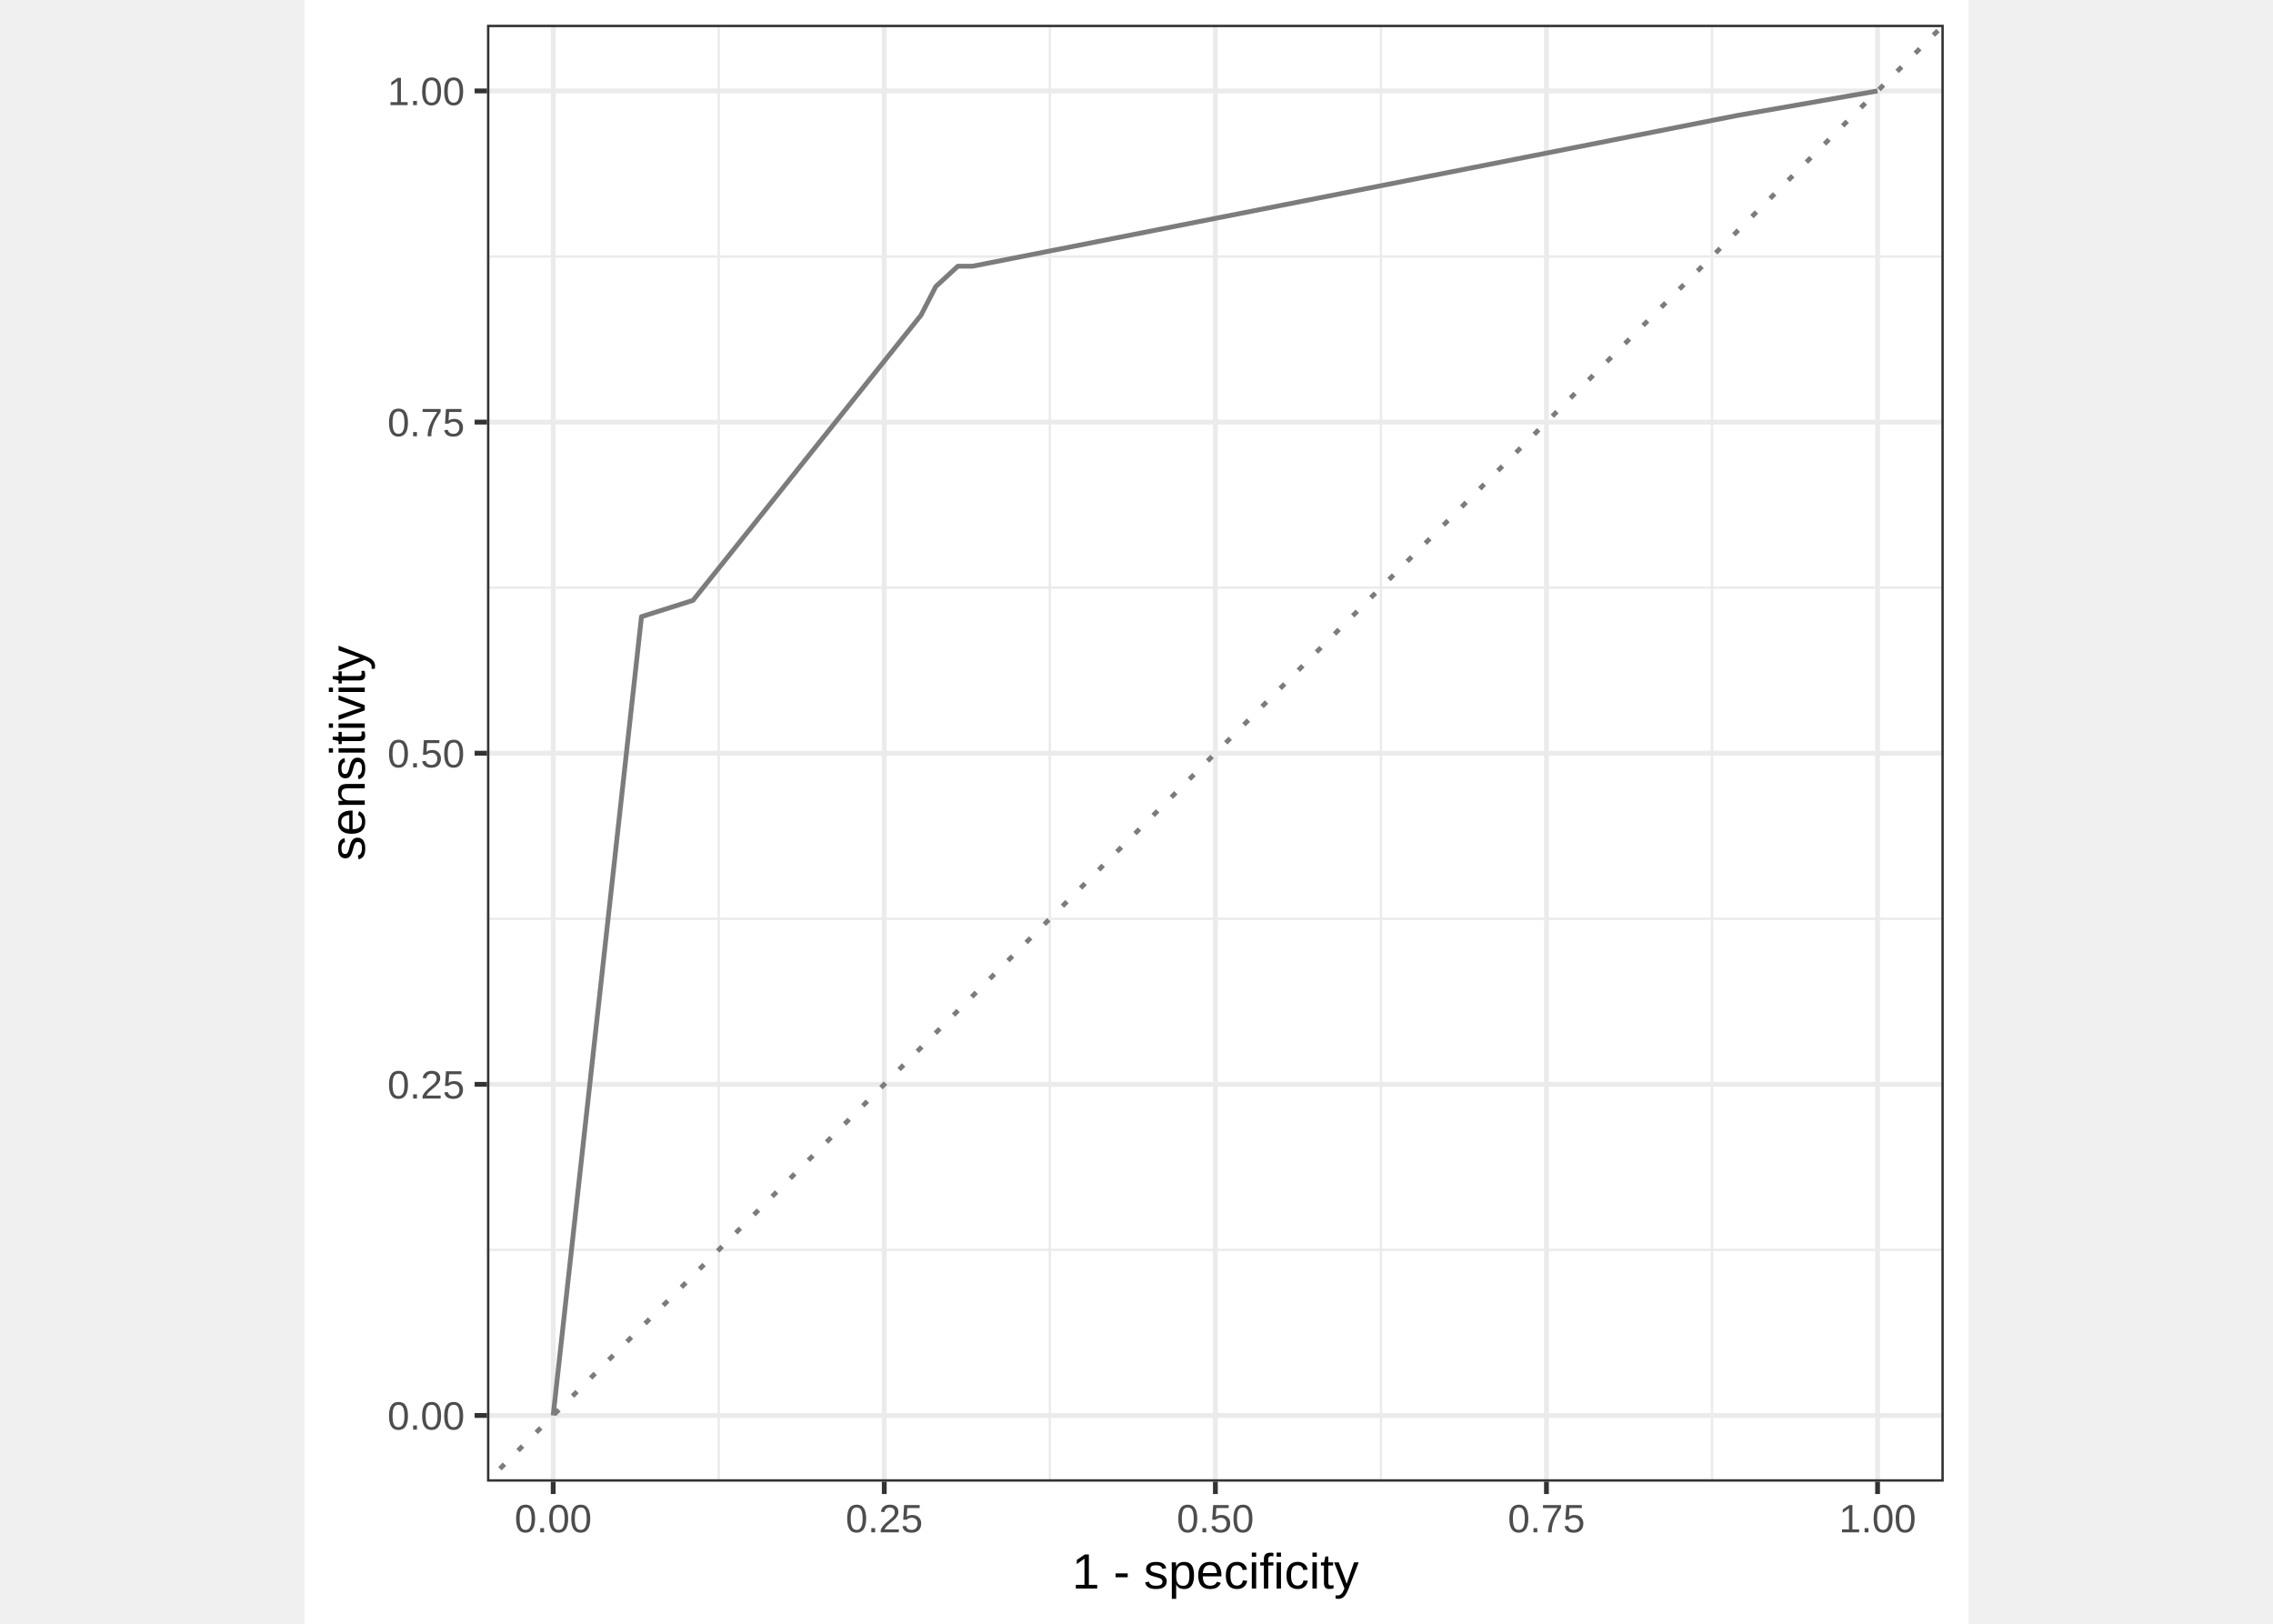
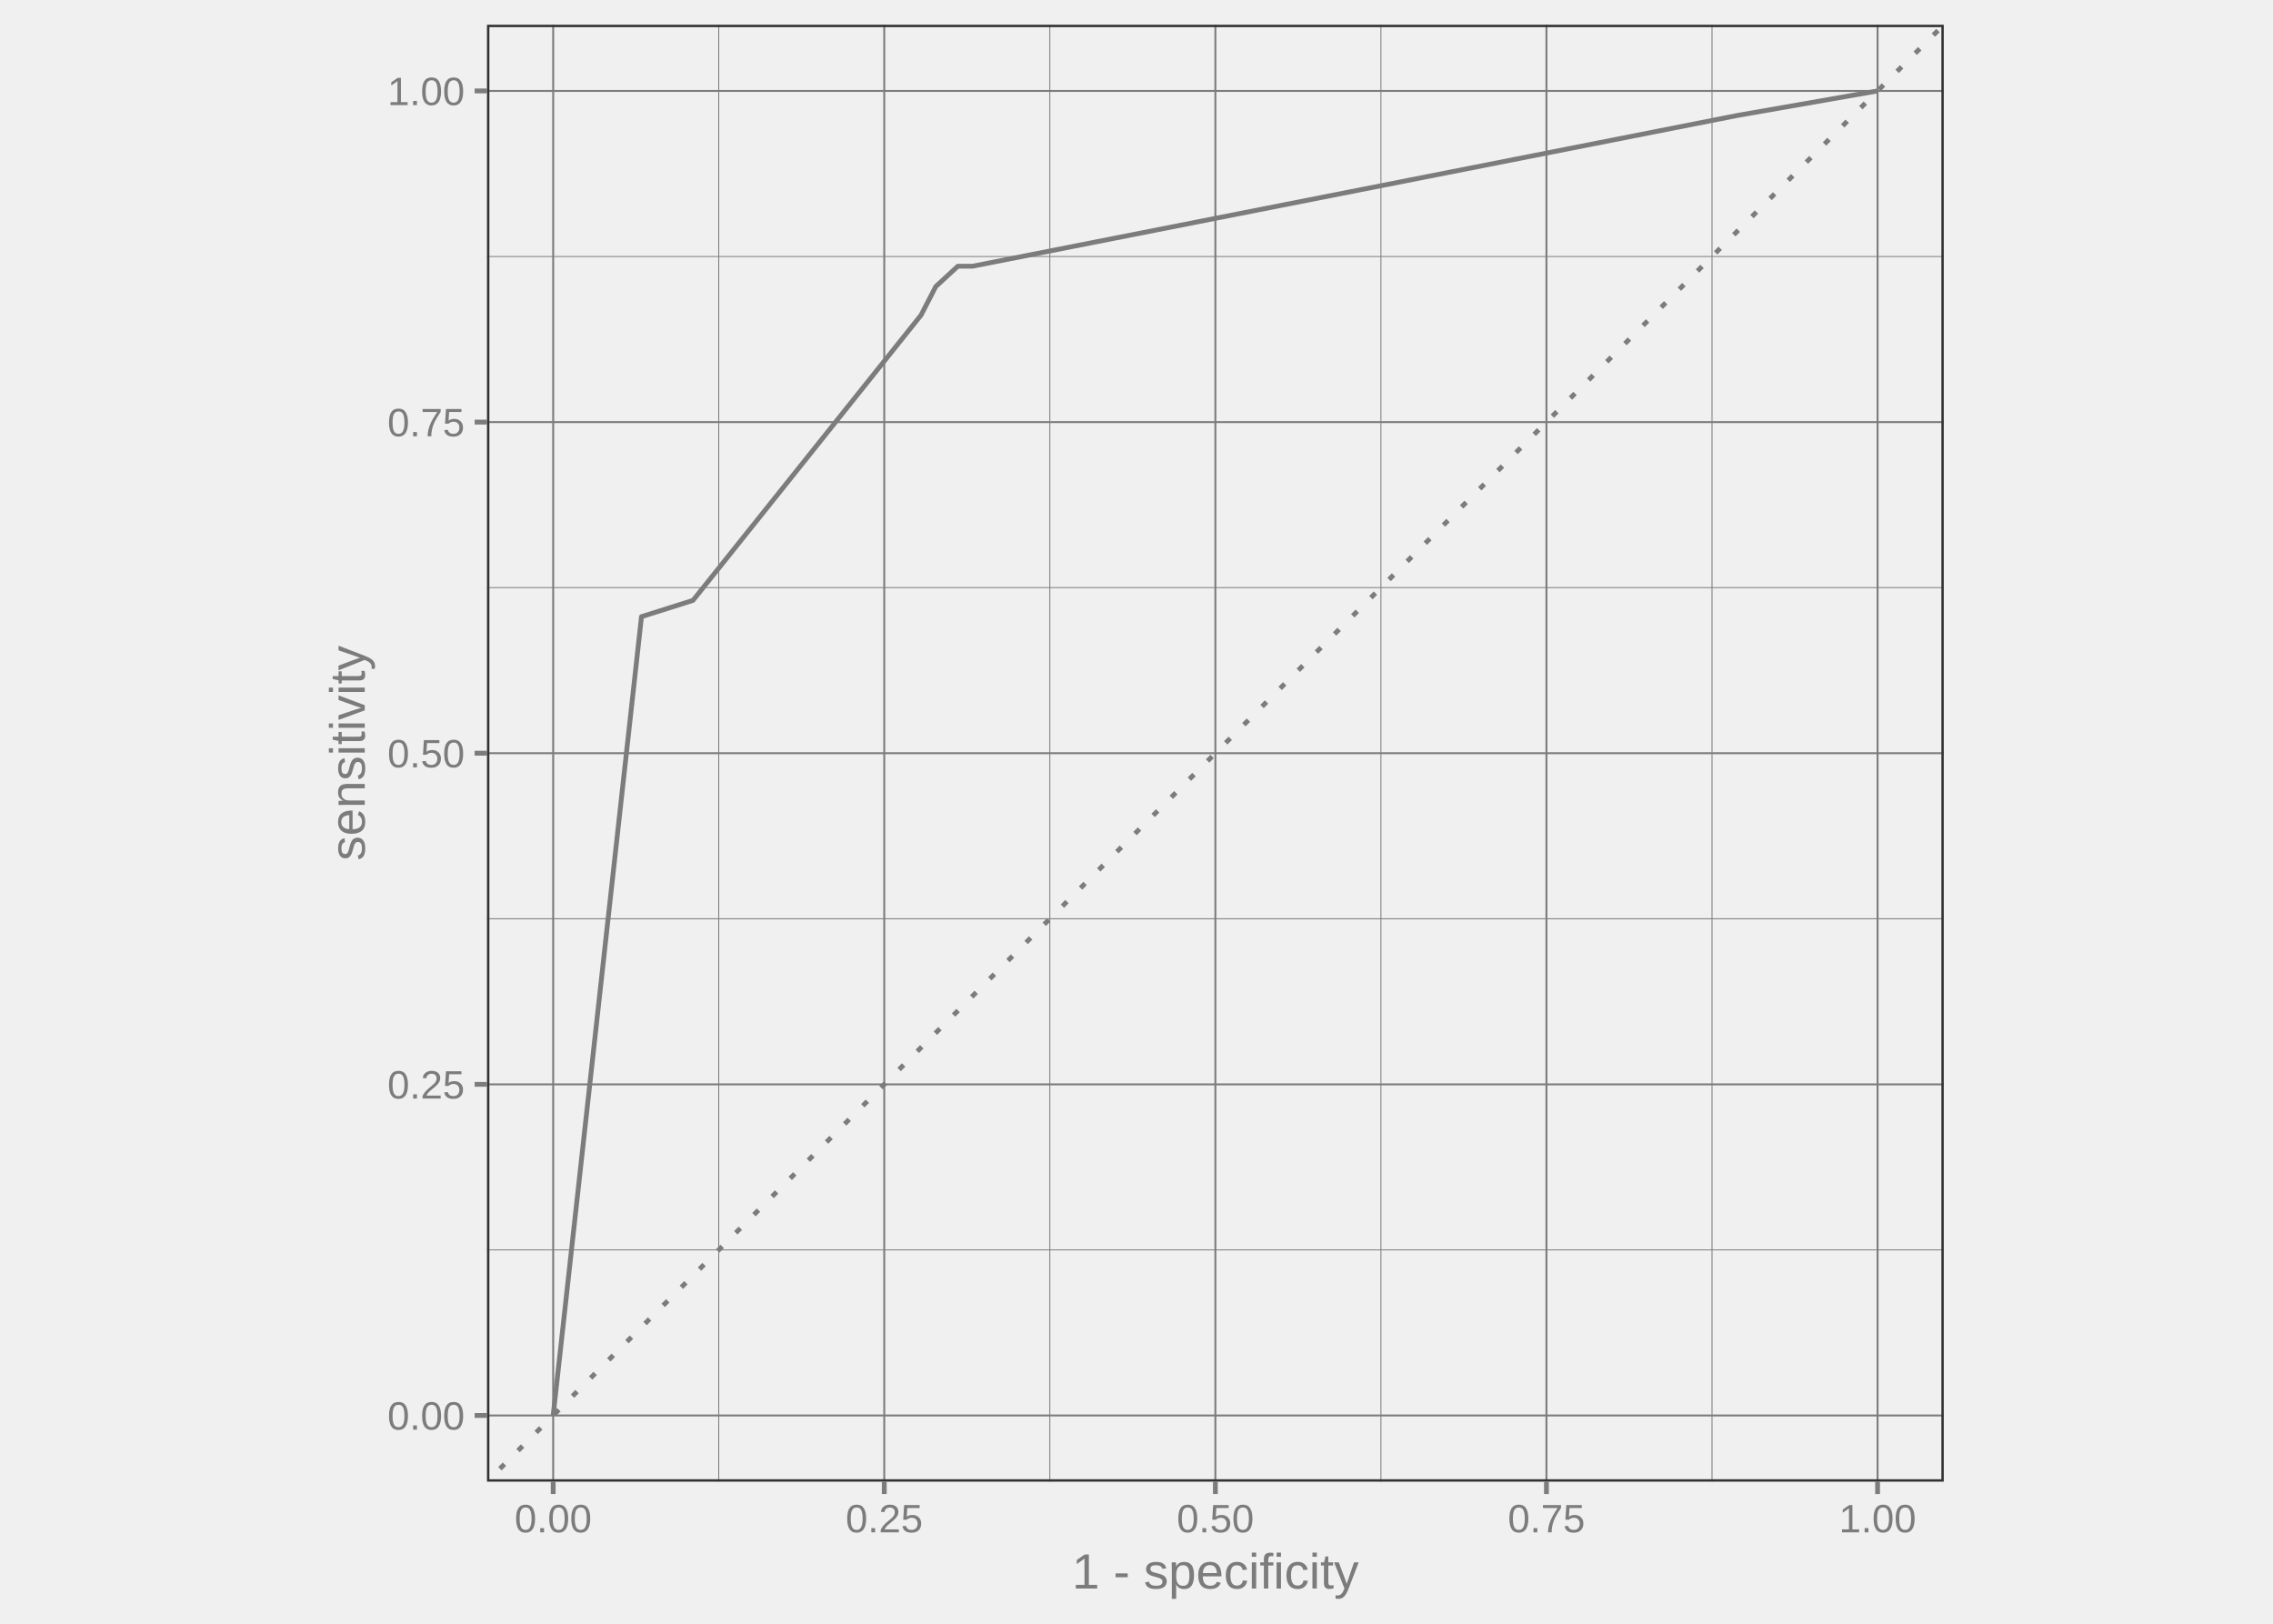
<svg xmlns="http://www.w3.org/2000/svg" width="504.00pt" height="360.00pt" viewBox="0 0 504.00 360.00">
  <g class="svglite">
    <defs>
      <style type="text/css">
    .svglite line, .svglite polyline, .svglite polygon, .svglite path, .svglite rect, .svglite circle {
      fill: none;
      stroke: #000000;
      stroke-linecap: round;
      stroke-linejoin: round;
      stroke-miterlimit: 10.00;
    }
    .svglite text {
      white-space: pre;
    }
    .svglite g.glyphgroup path {
      fill: inherit;
      stroke: none;
    }
  </style>
    </defs>
    <rect width="100%" height="100%" style="stroke: none; fill: none;" />
    <defs>
      <clipPath id="cpMC4wMHw1MDQuMDB8MC4wMHwzNjAuMDA=">
        <rect x="0.00" y="0.00" width="504.00" height="360.00" />
      </clipPath>
    </defs>
    <g clip-path="url(#cpMC4wMHw1MDQuMDB8MC4wMHwzNjAuMDA=)">
</g>
    <defs>
      <clipPath id="cpNjcuNTJ8NDM2LjQ4fDAuMDB8MzYwLjAw">
        <rect x="67.52" y="0.00" width="368.96" height="360.00" />
      </clipPath>
    </defs>
    <g clip-path="url(#cpNjcuNTJ8NDM2LjQ4fDAuMDB8MzYwLjAw)">
-       <rect x="67.52" y="0.00" width="368.96" height="360.00" style="stroke-width: 1.07; stroke: #FFFFFF; fill: #FFFFFF;" />
-     </g>
+ </g>
    <g clip-path="url(#cpMC4wMHw1MDQuMDB8MC4wMHwzNjAuMDA=)">
</g>
    <defs>
      <clipPath id="cpMTA3Ljk4fDQzMS4wMHw1LjQ4fDMyOC41MA==">
        <rect x="107.98" y="5.48" width="323.02" height="323.02" />
      </clipPath>
    </defs>
    <g clip-path="url(#cpMTA3Ljk4fDQzMS4wMHw1LjQ4fDMyOC41MA==)">
-       <rect x="107.98" y="5.48" width="323.02" height="323.02" style="stroke-width: 1.07; stroke: none; fill: #FFFFFF;" />
-       <polyline points="107.98,277.11 431.00,277.11 " style="stroke-width: 0.53; stroke: #EBEBEB; stroke-linecap: butt;" />
-       <polyline points="107.98,203.70 431.00,203.70 " style="stroke-width: 0.53; stroke: #EBEBEB; stroke-linecap: butt;" />
-       <polyline points="107.98,130.28 431.00,130.28 " style="stroke-width: 0.53; stroke: #EBEBEB; stroke-linecap: butt;" />
-       <polyline points="107.98,56.87 431.00,56.87 " style="stroke-width: 0.53; stroke: #EBEBEB; stroke-linecap: butt;" />
-       <polyline points="159.37,328.50 159.37,5.48 " style="stroke-width: 0.53; stroke: #EBEBEB; stroke-linecap: butt;" />
-       <polyline points="232.78,328.50 232.78,5.48 " style="stroke-width: 0.53; stroke: #EBEBEB; stroke-linecap: butt;" />
-       <polyline points="306.20,328.50 306.20,5.48 " style="stroke-width: 0.53; stroke: #EBEBEB; stroke-linecap: butt;" />
-       <polyline points="379.61,328.50 379.61,5.48 " style="stroke-width: 0.53; stroke: #EBEBEB; stroke-linecap: butt;" />
-       <polyline points="107.98,313.82 431.00,313.82 " style="stroke-width: 1.07; stroke: #EBEBEB; stroke-linecap: butt;" />
-       <polyline points="107.98,240.41 431.00,240.41 " style="stroke-width: 1.07; stroke: #EBEBEB; stroke-linecap: butt;" />
-       <polyline points="107.98,166.99 431.00,166.99 " style="stroke-width: 1.07; stroke: #EBEBEB; stroke-linecap: butt;" />
-       <polyline points="107.98,93.58 431.00,93.58 " style="stroke-width: 1.07; stroke: #EBEBEB; stroke-linecap: butt;" />
-       <polyline points="107.98,20.16 431.00,20.16 " style="stroke-width: 1.07; stroke: #EBEBEB; stroke-linecap: butt;" />
-       <polyline points="122.66,328.50 122.66,5.48 " style="stroke-width: 1.07; stroke: #EBEBEB; stroke-linecap: butt;" />
-       <polyline points="196.07,328.50 196.07,5.48 " style="stroke-width: 1.07; stroke: #EBEBEB; stroke-linecap: butt;" />
-       <polyline points="269.49,328.50 269.49,5.48 " style="stroke-width: 1.07; stroke: #EBEBEB; stroke-linecap: butt;" />
-       <polyline points="342.90,328.50 342.90,5.48 " style="stroke-width: 1.07; stroke: #EBEBEB; stroke-linecap: butt;" />
-       <polyline points="416.32,328.50 416.32,5.48 " style="stroke-width: 1.07; stroke: #EBEBEB; stroke-linecap: butt;" />
+       <polyline points="107.98,277.11 431.00,277.11 " style="stroke-width: 0.21; stroke: #7C7C7C; stroke-linecap: butt;" />
+       <polyline points="107.98,203.70 431.00,203.70 " style="stroke-width: 0.21; stroke: #7C7C7C; stroke-linecap: butt;" />
+       <polyline points="107.98,130.28 431.00,130.28 " style="stroke-width: 0.21; stroke: #7C7C7C; stroke-linecap: butt;" />
+       <polyline points="107.98,56.87 431.00,56.87 " style="stroke-width: 0.21; stroke: #7C7C7C; stroke-linecap: butt;" />
+       <polyline points="159.37,328.50 159.37,5.48 " style="stroke-width: 0.21; stroke: #7C7C7C; stroke-linecap: butt;" />
+       <polyline points="232.78,328.50 232.78,5.48 " style="stroke-width: 0.21; stroke: #7C7C7C; stroke-linecap: butt;" />
+       <polyline points="306.20,328.50 306.20,5.48 " style="stroke-width: 0.21; stroke: #7C7C7C; stroke-linecap: butt;" />
+       <polyline points="379.61,328.50 379.61,5.48 " style="stroke-width: 0.21; stroke: #7C7C7C; stroke-linecap: butt;" />
+       <polyline points="107.98,313.82 431.00,313.82 " style="stroke-width: 0.43; stroke: #7C7C7C; stroke-linecap: butt;" />
+       <polyline points="107.98,240.41 431.00,240.41 " style="stroke-width: 0.43; stroke: #7C7C7C; stroke-linecap: butt;" />
+       <polyline points="107.98,166.99 431.00,166.99 " style="stroke-width: 0.43; stroke: #7C7C7C; stroke-linecap: butt;" />
+       <polyline points="107.98,93.58 431.00,93.58 " style="stroke-width: 0.43; stroke: #7C7C7C; stroke-linecap: butt;" />
+       <polyline points="107.98,20.16 431.00,20.16 " style="stroke-width: 0.43; stroke: #7C7C7C; stroke-linecap: butt;" />
+       <polyline points="122.66,328.50 122.66,5.48 " style="stroke-width: 0.43; stroke: #7C7C7C; stroke-linecap: butt;" />
+       <polyline points="196.07,328.50 196.07,5.48 " style="stroke-width: 0.43; stroke: #7C7C7C; stroke-linecap: butt;" />
+       <polyline points="269.49,328.50 269.49,5.48 " style="stroke-width: 0.43; stroke: #7C7C7C; stroke-linecap: butt;" />
+       <polyline points="342.90,328.50 342.90,5.48 " style="stroke-width: 0.43; stroke: #7C7C7C; stroke-linecap: butt;" />
+       <polyline points="416.32,328.50 416.32,5.48 " style="stroke-width: 0.43; stroke: #7C7C7C; stroke-linecap: butt;" />
      <polyline points="416.32,20.16 416.32,20.16 385.32,25.58 215.65,59.02 212.39,59.02 207.49,63.53 204.23,69.86 153.66,133.11 142.24,136.72 122.66,313.82 " style="stroke-width: 1.07; stroke: #7C7C7C; stroke-linecap: butt;" />
      <line x1="-215.05" y1="651.53" x2="754.02" y2="-317.54" style="stroke-width: 1.07; stroke: #7C7C7C; stroke-dasharray: 1.42,4.27; stroke-linecap: butt;" />
      <rect x="107.98" y="5.48" width="323.02" height="323.02" style="stroke-width: 1.07; stroke: #333333;" />
    </g>
    <g clip-path="url(#cpMC4wMHw1MDQuMDB8MC4wMHwzNjAuMDA=)">
-       <text x="103.04" y="316.97" text-anchor="end" style="font-size: 8.80px;fill: #4D4D4D; font-family: &quot;Arial&quot;;" textLength="17.11px" lengthAdjust="spacingAndGlyphs">0.00</text>
-       <text x="103.04" y="243.56" text-anchor="end" style="font-size: 8.80px;fill: #4D4D4D; font-family: &quot;Arial&quot;;" textLength="17.11px" lengthAdjust="spacingAndGlyphs">0.25</text>
-       <text x="103.04" y="170.14" text-anchor="end" style="font-size: 8.80px;fill: #4D4D4D; font-family: &quot;Arial&quot;;" textLength="17.11px" lengthAdjust="spacingAndGlyphs">0.50</text>
-       <text x="103.04" y="96.73" text-anchor="end" style="font-size: 8.80px;fill: #4D4D4D; font-family: &quot;Arial&quot;;" textLength="17.11px" lengthAdjust="spacingAndGlyphs">0.75</text>
-       <text x="103.04" y="23.31" text-anchor="end" style="font-size: 8.80px;fill: #4D4D4D; font-family: &quot;Arial&quot;;" textLength="17.11px" lengthAdjust="spacingAndGlyphs">1.00</text>
-       <polyline points="105.24,313.82 107.98,313.82 " style="stroke-width: 1.07; stroke: #333333; stroke-linecap: butt;" />
-       <polyline points="105.24,240.41 107.98,240.41 " style="stroke-width: 1.07; stroke: #333333; stroke-linecap: butt;" />
-       <polyline points="105.24,166.99 107.98,166.99 " style="stroke-width: 1.07; stroke: #333333; stroke-linecap: butt;" />
-       <polyline points="105.24,93.58 107.98,93.58 " style="stroke-width: 1.07; stroke: #333333; stroke-linecap: butt;" />
-       <polyline points="105.24,20.16 107.98,20.16 " style="stroke-width: 1.07; stroke: #333333; stroke-linecap: butt;" />
-       <polyline points="122.66,331.24 122.66,328.50 " style="stroke-width: 1.07; stroke: #333333; stroke-linecap: butt;" />
-       <polyline points="196.07,331.24 196.07,328.50 " style="stroke-width: 1.07; stroke: #333333; stroke-linecap: butt;" />
-       <polyline points="269.49,331.24 269.49,328.50 " style="stroke-width: 1.07; stroke: #333333; stroke-linecap: butt;" />
-       <polyline points="342.90,331.24 342.90,328.50 " style="stroke-width: 1.07; stroke: #333333; stroke-linecap: butt;" />
-       <polyline points="416.32,331.24 416.32,328.50 " style="stroke-width: 1.07; stroke: #333333; stroke-linecap: butt;" />
-       <text x="122.66" y="339.74" text-anchor="middle" style="font-size: 8.80px;fill: #4D4D4D; font-family: &quot;Arial&quot;;" textLength="17.11px" lengthAdjust="spacingAndGlyphs">0.00</text>
-       <text x="196.07" y="339.74" text-anchor="middle" style="font-size: 8.80px;fill: #4D4D4D; font-family: &quot;Arial&quot;;" textLength="17.11px" lengthAdjust="spacingAndGlyphs">0.25</text>
-       <text x="269.49" y="339.74" text-anchor="middle" style="font-size: 8.80px;fill: #4D4D4D; font-family: &quot;Arial&quot;;" textLength="17.11px" lengthAdjust="spacingAndGlyphs">0.50</text>
-       <text x="342.90" y="339.74" text-anchor="middle" style="font-size: 8.80px;fill: #4D4D4D; font-family: &quot;Arial&quot;;" textLength="17.11px" lengthAdjust="spacingAndGlyphs">0.75</text>
-       <text x="416.32" y="339.74" text-anchor="middle" style="font-size: 8.80px;fill: #4D4D4D; font-family: &quot;Arial&quot;;" textLength="17.11px" lengthAdjust="spacingAndGlyphs">1.00</text>
-       <text x="269.49" y="352.20" text-anchor="middle" style="font-size: 11.00px; font-family: &quot;Arial&quot;;" textLength="63.59px" lengthAdjust="spacingAndGlyphs">1 - specificity</text>
-       <text transform="translate(80.88,166.99) rotate(-90)" text-anchor="middle" style="font-size: 11.00px; font-family: &quot;Arial&quot;;" textLength="47.69px" lengthAdjust="spacingAndGlyphs">sensitivity</text>
+       <text x="103.04" y="316.97" text-anchor="end" style="font-size: 8.80px;fill: #7C7C7C; font-family: &quot;Arial&quot;;" textLength="17.11px" lengthAdjust="spacingAndGlyphs">0.00</text>
+       <text x="103.04" y="243.56" text-anchor="end" style="font-size: 8.80px;fill: #7C7C7C; font-family: &quot;Arial&quot;;" textLength="17.11px" lengthAdjust="spacingAndGlyphs">0.25</text>
+       <text x="103.04" y="170.14" text-anchor="end" style="font-size: 8.80px;fill: #7C7C7C; font-family: &quot;Arial&quot;;" textLength="17.11px" lengthAdjust="spacingAndGlyphs">0.50</text>
+       <text x="103.04" y="96.73" text-anchor="end" style="font-size: 8.80px;fill: #7C7C7C; font-family: &quot;Arial&quot;;" textLength="17.11px" lengthAdjust="spacingAndGlyphs">0.75</text>
+       <text x="103.04" y="23.31" text-anchor="end" style="font-size: 8.80px;fill: #7C7C7C; font-family: &quot;Arial&quot;;" textLength="17.11px" lengthAdjust="spacingAndGlyphs">1.00</text>
+       <polyline points="105.24,313.82 107.98,313.82 " style="stroke-width: 1.07; stroke: #7C7C7C; stroke-linecap: butt;" />
+       <polyline points="105.24,240.41 107.98,240.41 " style="stroke-width: 1.07; stroke: #7C7C7C; stroke-linecap: butt;" />
+       <polyline points="105.24,166.99 107.98,166.99 " style="stroke-width: 1.07; stroke: #7C7C7C; stroke-linecap: butt;" />
+       <polyline points="105.24,93.58 107.98,93.58 " style="stroke-width: 1.07; stroke: #7C7C7C; stroke-linecap: butt;" />
+       <polyline points="105.24,20.16 107.98,20.16 " style="stroke-width: 1.07; stroke: #7C7C7C; stroke-linecap: butt;" />
+       <polyline points="122.66,331.24 122.66,328.50 " style="stroke-width: 1.07; stroke: #7C7C7C; stroke-linecap: butt;" />
+       <polyline points="196.07,331.24 196.07,328.50 " style="stroke-width: 1.07; stroke: #7C7C7C; stroke-linecap: butt;" />
+       <polyline points="269.49,331.24 269.49,328.50 " style="stroke-width: 1.07; stroke: #7C7C7C; stroke-linecap: butt;" />
+       <polyline points="342.90,331.24 342.90,328.50 " style="stroke-width: 1.07; stroke: #7C7C7C; stroke-linecap: butt;" />
+       <polyline points="416.32,331.24 416.32,328.50 " style="stroke-width: 1.07; stroke: #7C7C7C; stroke-linecap: butt;" />
+       <text x="122.66" y="339.74" text-anchor="middle" style="font-size: 8.80px;fill: #7C7C7C; font-family: &quot;Arial&quot;;" textLength="17.11px" lengthAdjust="spacingAndGlyphs">0.00</text>
+       <text x="196.07" y="339.74" text-anchor="middle" style="font-size: 8.80px;fill: #7C7C7C; font-family: &quot;Arial&quot;;" textLength="17.11px" lengthAdjust="spacingAndGlyphs">0.25</text>
+       <text x="269.49" y="339.74" text-anchor="middle" style="font-size: 8.80px;fill: #7C7C7C; font-family: &quot;Arial&quot;;" textLength="17.11px" lengthAdjust="spacingAndGlyphs">0.50</text>
+       <text x="342.90" y="339.74" text-anchor="middle" style="font-size: 8.80px;fill: #7C7C7C; font-family: &quot;Arial&quot;;" textLength="17.11px" lengthAdjust="spacingAndGlyphs">0.75</text>
+       <text x="416.32" y="339.74" text-anchor="middle" style="font-size: 8.80px;fill: #7C7C7C; font-family: &quot;Arial&quot;;" textLength="17.11px" lengthAdjust="spacingAndGlyphs">1.00</text>
+       <text x="269.49" y="352.20" text-anchor="middle" style="font-size: 11.00px;fill: #7C7C7C; font-family: &quot;Arial&quot;;" textLength="63.59px" lengthAdjust="spacingAndGlyphs">1 - specificity</text>
+       <text transform="translate(80.88,166.99) rotate(-90)" text-anchor="middle" style="font-size: 11.00px;fill: #7C7C7C; font-family: &quot;Arial&quot;;" textLength="47.69px" lengthAdjust="spacingAndGlyphs">sensitivity</text>
    </g>
  </g>
</svg>
